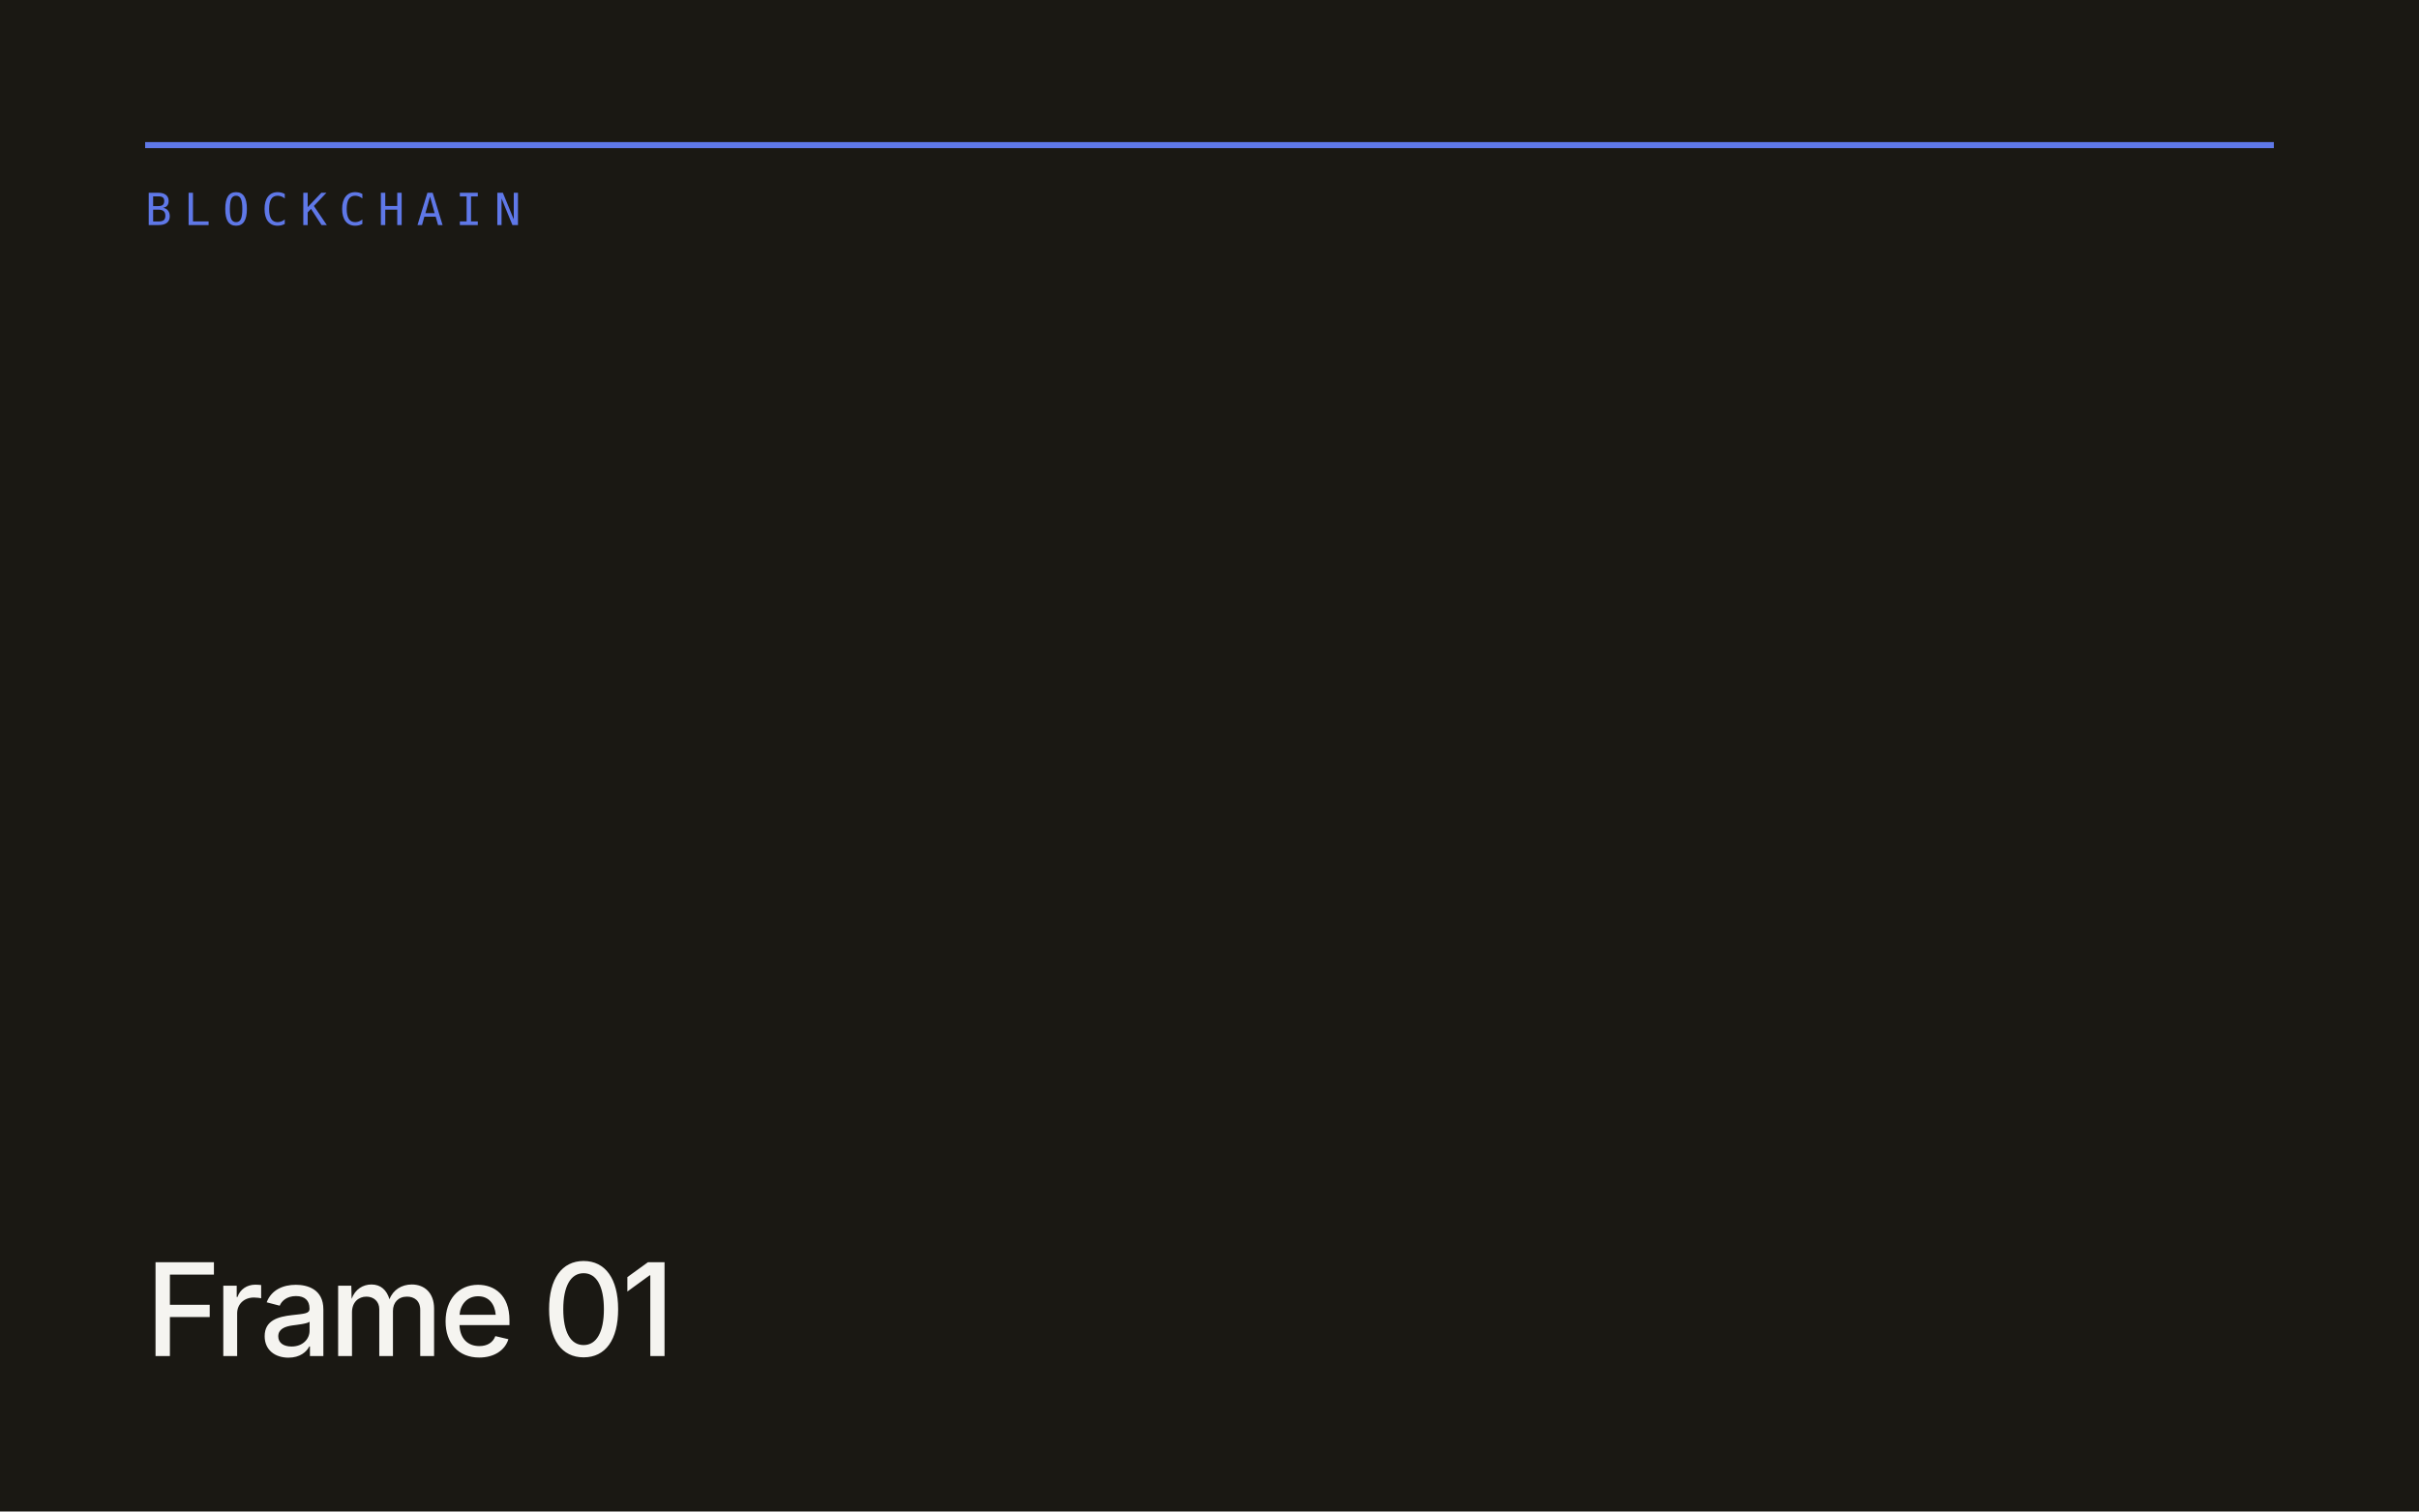
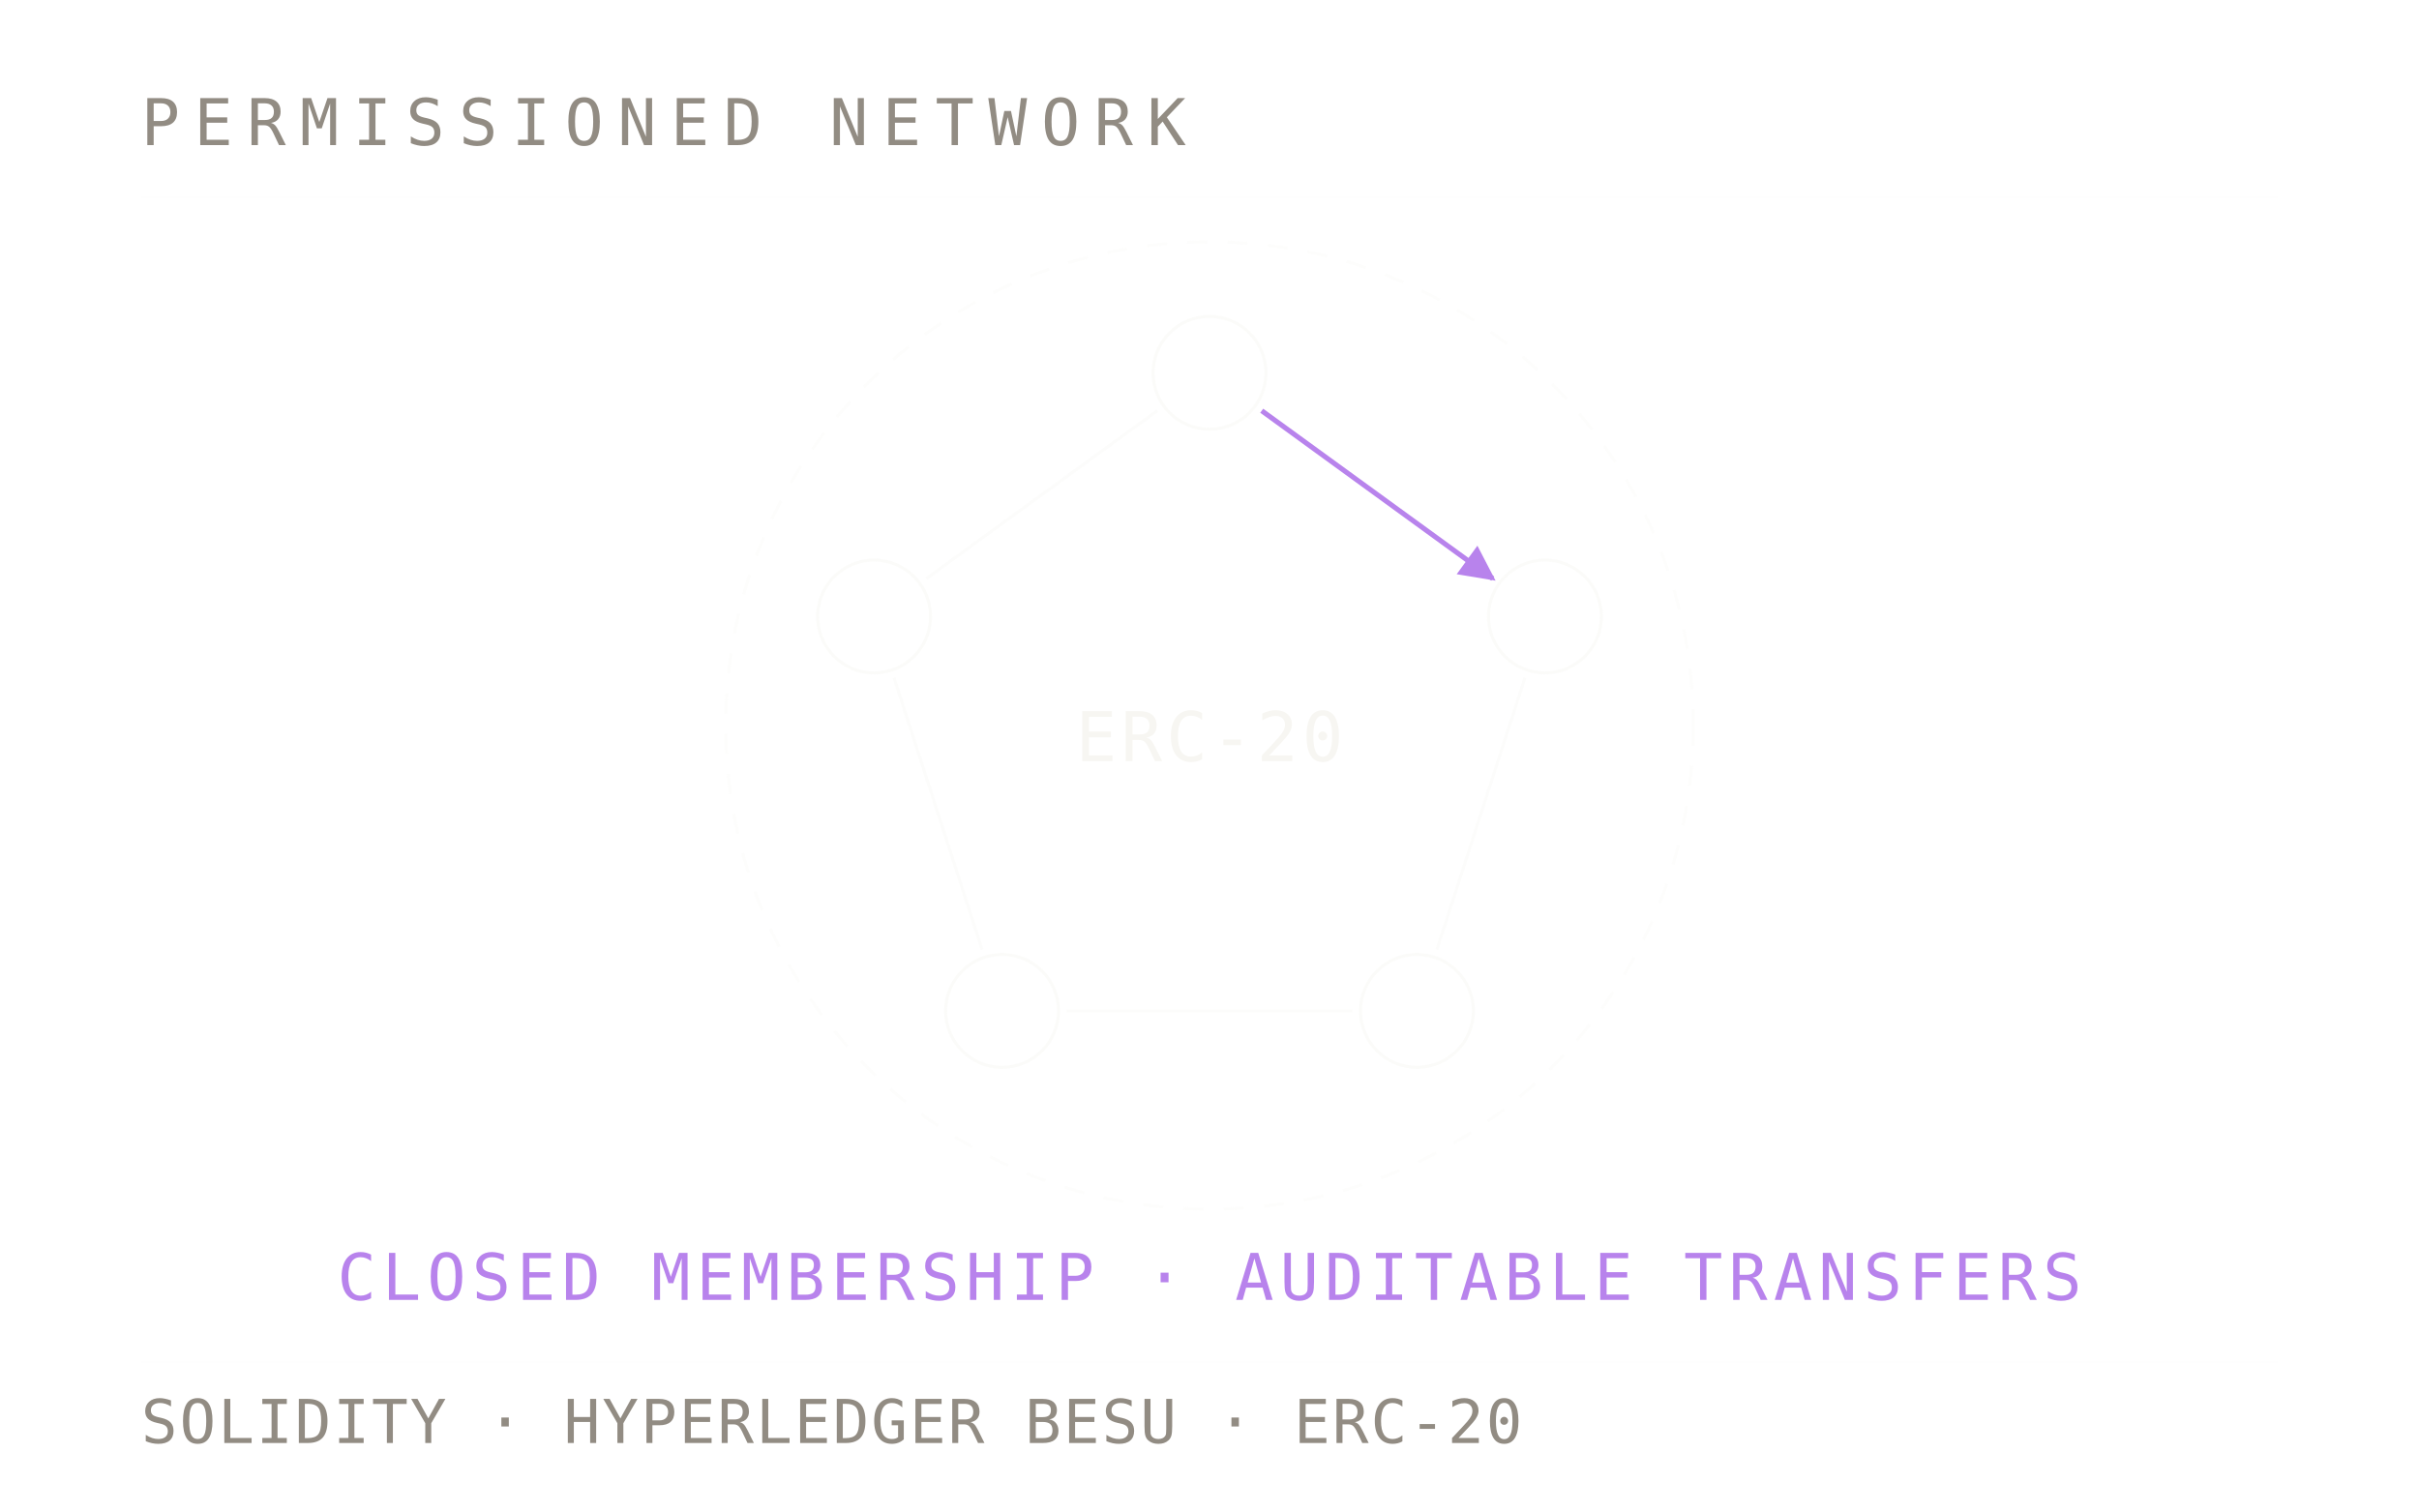
- <svg xmlns="http://www.w3.org/2000/svg" width="1200" height="750" viewBox="0 0 1200 750" fill="none" role="img">
-   <rect width="1200" height="750" fill="#1a1813" />
-   <path d="M72 72H1128" stroke="#5f78e8" stroke-width="3" />
-   <text x="72" y="111.68" fill="#5f78e8" font-family="ui-monospace, 'Space Mono', monospace" font-size="22" letter-spacing="6">BLOCKCHAIN</text>
-   <text fill="#f5f4f0" font-family="'Outfit', system-ui, -apple-system, sans-serif" font-size="64" font-weight="500" letter-spacing="-1.92">
-     <tspan x="72" y="672.88">Frame 01</tspan>
-   </text>
+ <svg xmlns="http://www.w3.org/2000/svg" viewBox="0 0 1200 750" width="1200" height="750" fill="none" role="img">
+   <defs>
+     <marker id="av" viewBox="0 0 10 10" refX="9" refY="5" markerWidth="7" markerHeight="7" orient="auto">
+       <path d="M0 0 L10 5 L0 10 z" fill="#b883ec" />
+     </marker>
+     <style>
+       .l { font-family: ui-monospace, "Space Mono", "SFMono-Regular", Menlo, monospace; }
+       .stage { font-size: 34px; letter-spacing: 2px; fill: #f7f6f2; }
+       .eyebrow { font-size: 32px; letter-spacing: 7px; fill: #928c83; }
+       .note { font-size: 32px; letter-spacing: 3px; fill: #b883ec; }
+       .stack { font-size: 30px; letter-spacing: 1px; fill: #928c83; }
+       .node { stroke: #f7f6f2; stroke-opacity: 0.45; stroke-width: 1.5; }
+       .edge { stroke: #f7f6f2; stroke-opacity: 0.35; stroke-width: 1.5; }
+     </style>
+   </defs>
+   <text class="l eyebrow" x="70" y="72">PERMISSIONED NETWORK</text>
+   <line x1="70" y1="98" x2="1130" y2="98" stroke="#f7f6f2" stroke-opacity="0.14" />
+   <circle cx="600" cy="360" r="240" stroke="#f7f6f2" stroke-opacity="0.2" stroke-width="1.5" stroke-dasharray="10 10" />
+   <line class="edge" x1="756.5" y1="336.3" x2="712.8" y2="471.2" />
+   <line class="edge" x1="670.9" y1="501.6" x2="529.1" y2="501.6" />
+   <line class="edge" x1="487.2" y1="471.2" x2="443.5" y2="336.3" />
+   <line class="edge" x1="459.5" y1="287.1" x2="574.1" y2="203.8" />
+   <line x1="625.9" y1="203.8" x2="740.5" y2="287.1" stroke="#b883ec" stroke-width="2.5" marker-end="url(#av)" />
+   <circle class="node" cx="600" cy="185" r="28" />
+   <circle class="node" cx="766.4" cy="305.9" r="28" />
+   <circle class="node" cx="702.9" cy="501.6" r="28" />
+   <circle class="node" cx="497.1" cy="501.6" r="28" />
+   <circle class="node" cx="433.6" cy="305.9" r="28" />
+   <text class="l stage" x="600" y="368" text-anchor="middle" dominant-baseline="middle">ERC-20</text>
+   <text class="l note" x="600" y="645" text-anchor="middle">CLOSED MEMBERSHIP · AUDITABLE TRANSFERS</text>
+   <line x1="70" y1="676" x2="1130" y2="676" stroke="#f7f6f2" stroke-opacity="0.14" />
+   <text class="l stack" x="70" y="716">SOLIDITY · HYPERLEDGER BESU · ERC-20</text>
</svg>
